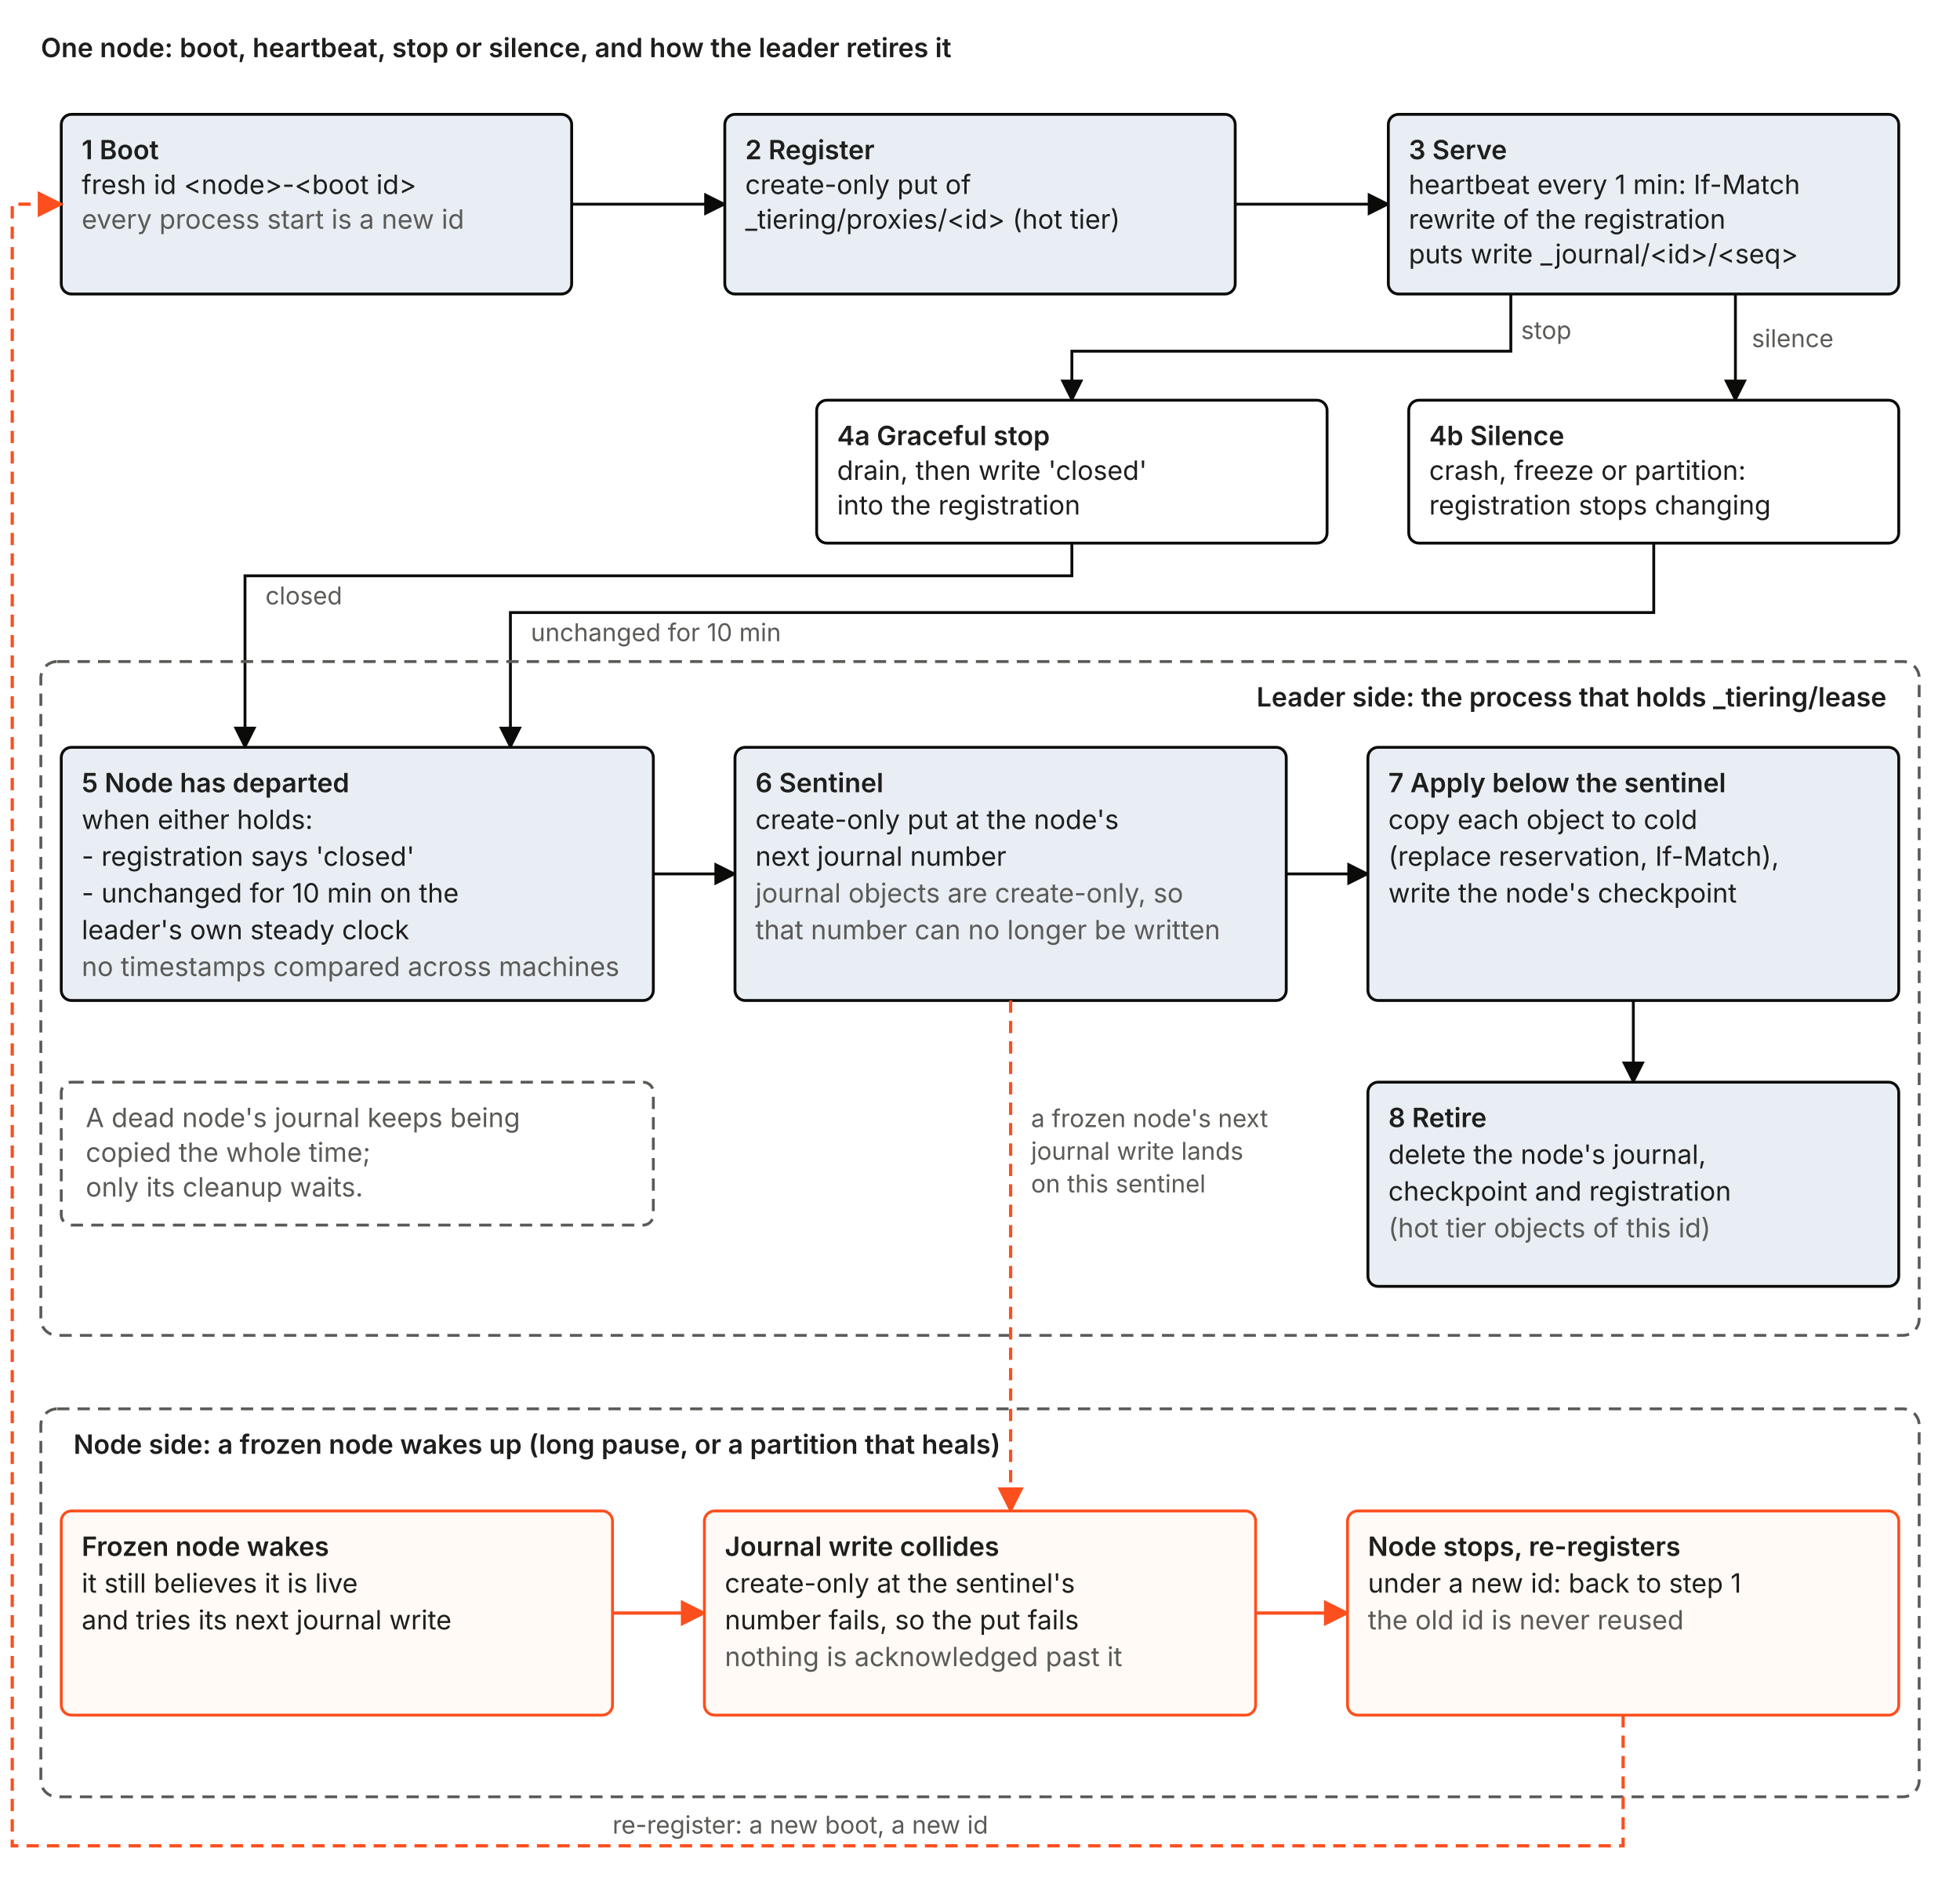
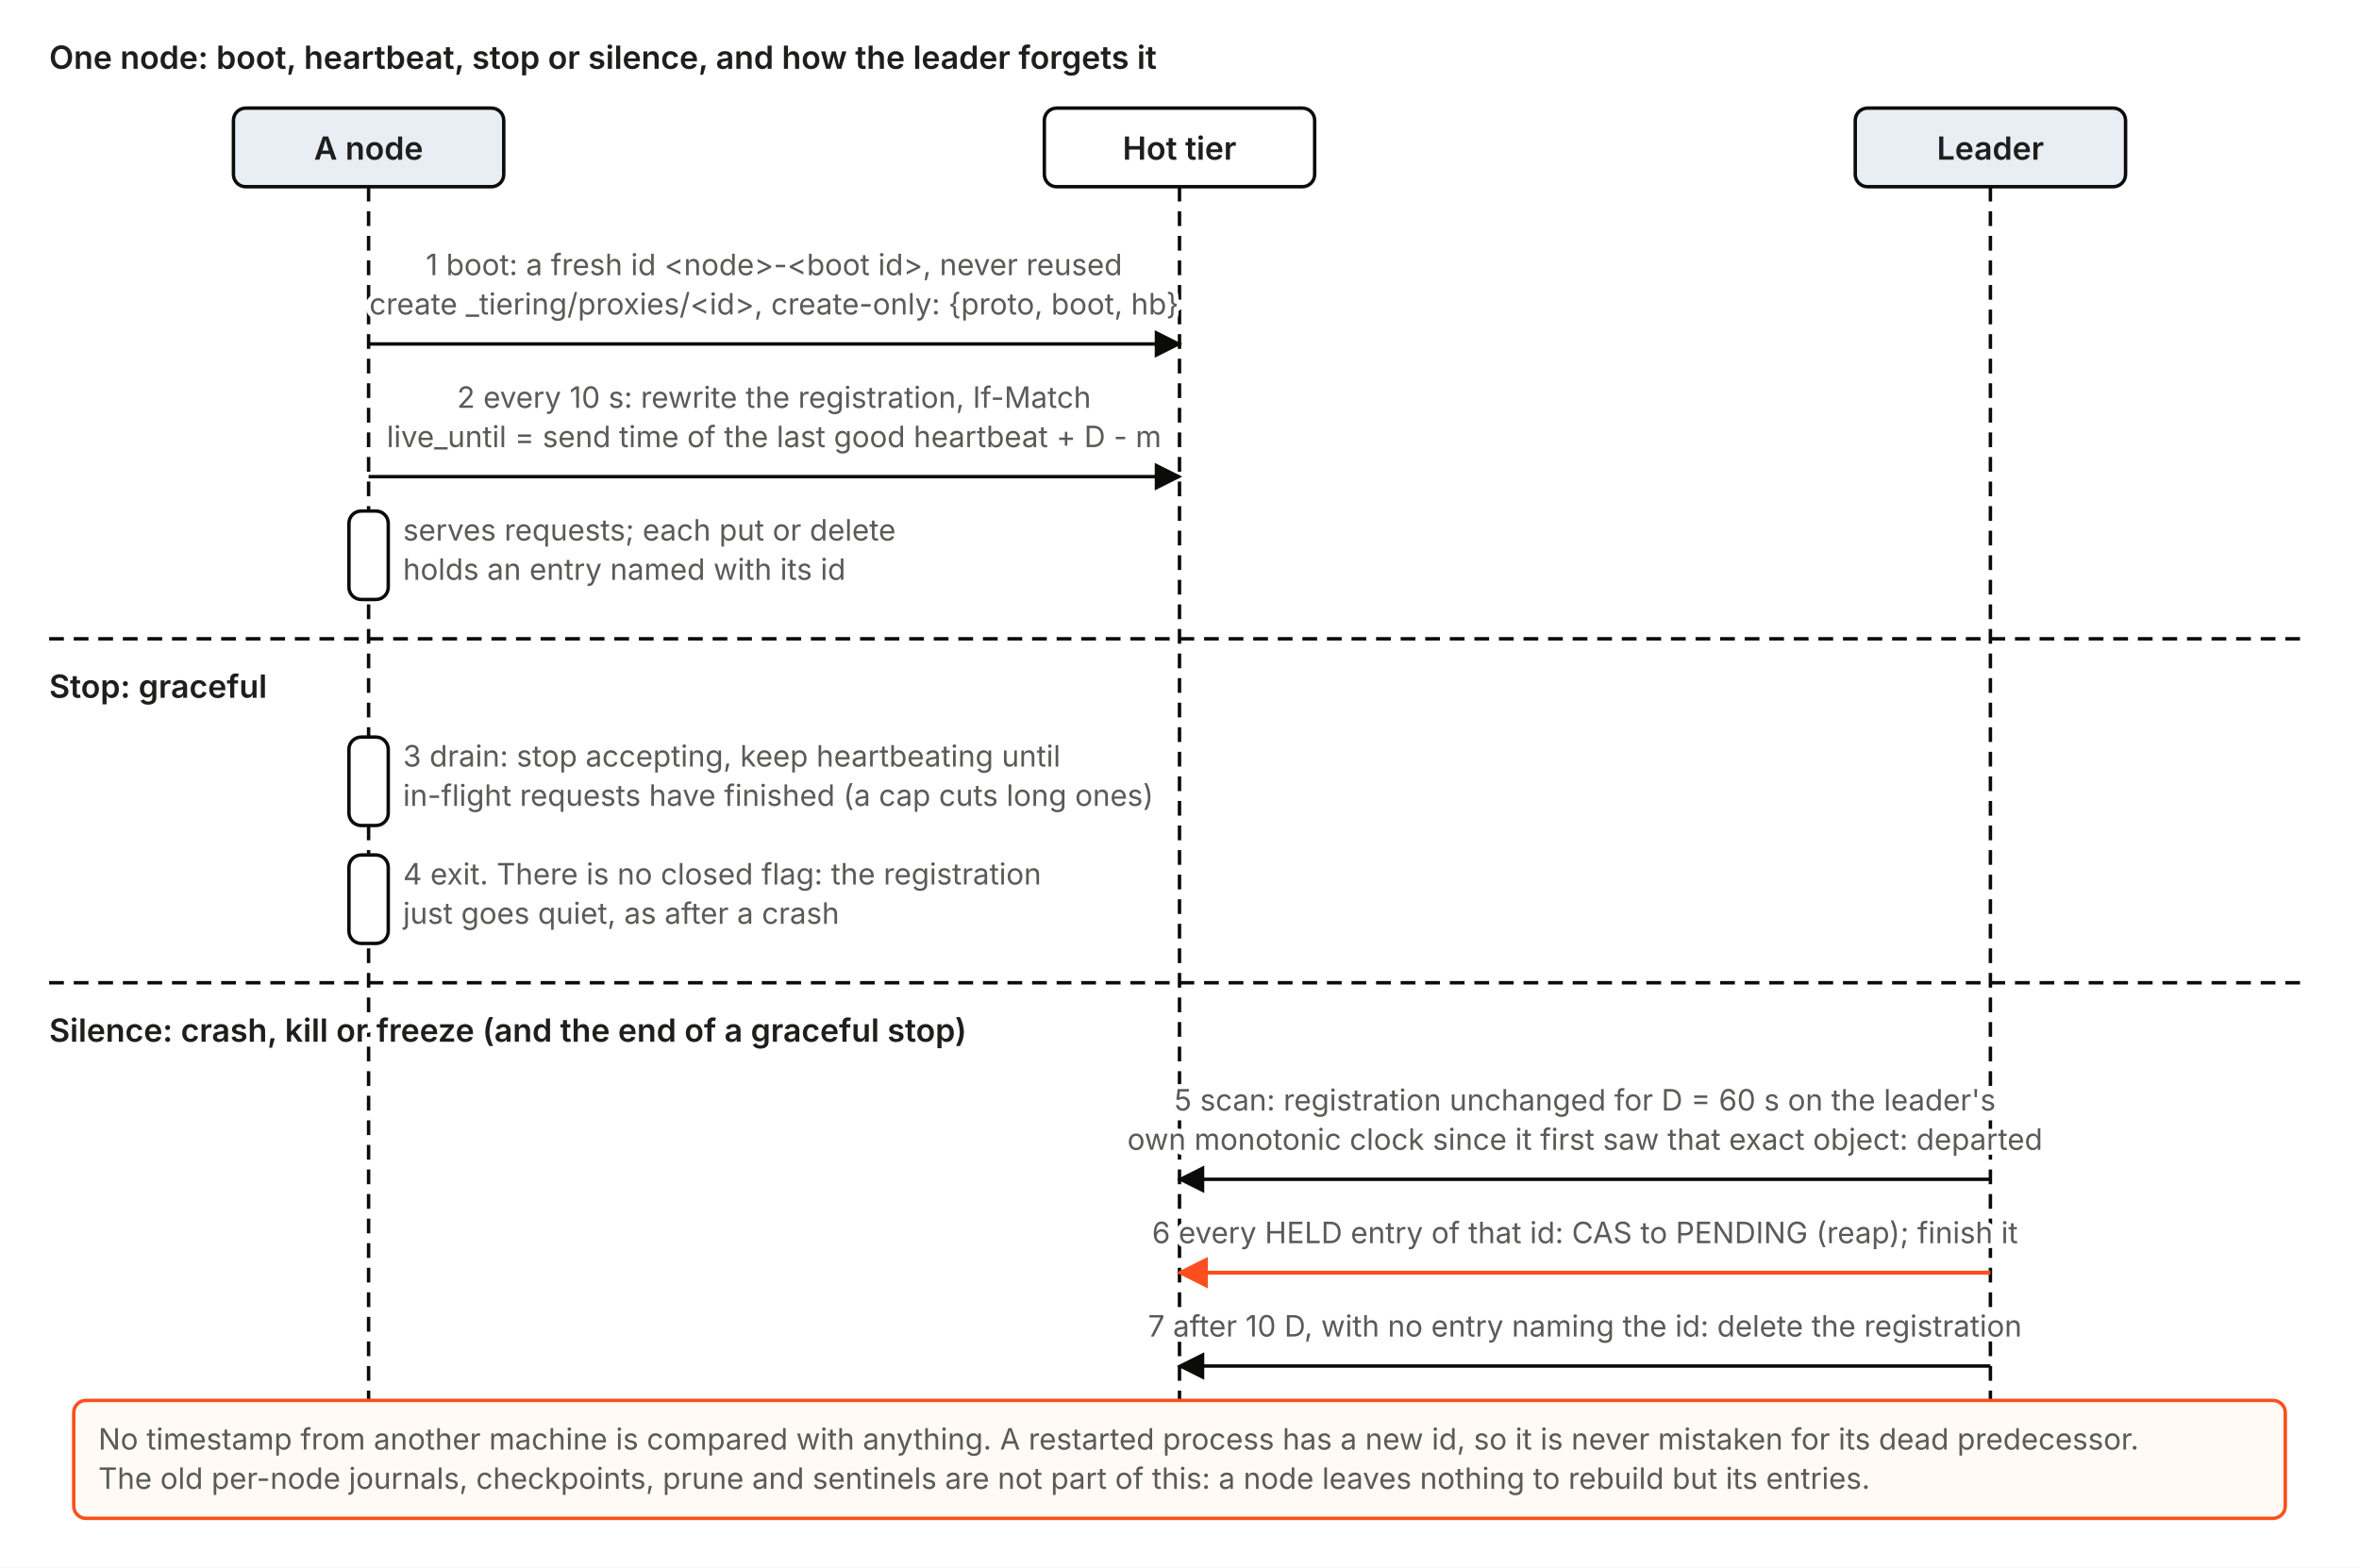
- <svg xmlns="http://www.w3.org/2000/svg" viewBox="0 0 960 930" width="960" height="930" role="img" aria-label="Flow of one node: boot with a fresh id, register in the hot tier, serve and heartbeat, then graceful stop or silence; the leader sees it as departed, creates a sentinel, applies below it and retires it. A separate frame shows what a frozen node meets when it wakes.">
+ <svg xmlns="http://www.w3.org/2000/svg" viewBox="0 0 960 638" width="960" height="638" role="img" aria-label="Sequence diagram of one node: boot with a fresh id and create its registration; heartbeat every 10 seconds with If-Match; on stop keep heartbeating until the in-flight requests end, then exit; if it goes silent the leader treats it as departed after 60 seconds and reaps the entries it held; after ten times that and with no entry naming it, the leader deletes the registration.">
  <defs>
    <marker id="node-lifecycle-ak" viewBox="0 0 10 10" refX="9" refY="5" markerWidth="8" markerHeight="8" orient="auto">
      <path d="M0,0 L10,5 L0,10 z" fill="#0B0B0A" />
    </marker>
    <marker id="node-lifecycle-ao" viewBox="0 0 10 10" refX="9" refY="5" markerWidth="8" markerHeight="8" orient="auto">
      <path d="M0,0 L10,5 L0,10 z" fill="#FD4F1D" />
    </marker>
  </defs>
  <style>
.box{fill:#FFFFFF;stroke:#0B0B0A;stroke-width:1.4}
.box-b{fill:#E8EEF4;stroke:#0B0B0A;stroke-width:1.4}
.box-o{fill:#FFFAF5;stroke:#FD4F1D;stroke-width:1.4}
.box-t{fill:none;stroke:#FD4F1D;stroke-width:2}
.box-p{fill:none;stroke:#5A5A57;stroke-width:1.4;stroke-dasharray:6 4}
.ln{stroke:#0B0B0A;fill:none;stroke-width:1.4}
.ln-d{stroke:#0B0B0A;fill:none;stroke-width:1.4;stroke-dasharray:6 4}
.ln-o{stroke:#FD4F1D;fill:none;stroke-width:1.6}
.ln-od{stroke:#FD4F1D;fill:none;stroke-width:1.6;stroke-dasharray:6 4}
text{fill:#1E1E1D;font-family:system-ui,-apple-system,'Segoe UI',sans-serif;font-size:13px}
.b{font-weight:600}
.t-m{fill:#5A5A57;font-size:12px}
.t-n{fill:#5A5A57;font-size:13px}
.lbl{paint-order:stroke;stroke:#FFFFFF;stroke-width:4px;stroke-linejoin:round}
</style>
-   <rect x="0" y="0" width="960" height="930" fill="#FFFFFF" />
-   <text x="20" y="28" class="b" font-size="16">One node: boot, heartbeat, stop or silence, and how the leader retires it</text>
-   <rect x="30" y="56" width="250" height="88" rx="5" class="box-b" />
-   <text x="40" y="78" class="b">1  Boot</text>
-   <text x="40" y="95">fresh id &lt;node&gt;-&lt;boot id&gt;</text>
-   <text x="40" y="112" class="t-n">every process start is a new id</text>
-   <line x1="280" y1="100" x2="355" y2="100" class="ln" marker-end="url(#node-lifecycle-ak)" />
-   <rect x="355" y="56" width="250" height="88" rx="5" class="box-b" />
-   <text x="365" y="78" class="b">2  Register</text>
-   <text x="365" y="95">create-only put of</text>
-   <text x="365" y="112">_tiering/proxies/&lt;id&gt; (hot tier)</text>
-   <line x1="605" y1="100" x2="680" y2="100" class="ln" marker-end="url(#node-lifecycle-ak)" />
-   <rect x="680" y="56" width="250" height="88" rx="5" class="box-b" />
-   <text x="690" y="78" class="b">3  Serve</text>
-   <text x="690" y="95">heartbeat every 1 min: If-Match</text>
-   <text x="690" y="112">rewrite of the registration</text>
-   <text x="690" y="129">puts write _journal/&lt;id&gt;/&lt;seq&gt;</text>
-   <path d="M740,144 L740,172 L525,172 L525,196" class="ln" marker-end="url(#node-lifecycle-ak)" />
-   <text x="745" y="166" class="t-m lbl">stop</text>
-   <line x1="850" y1="144" x2="850" y2="196" class="ln" marker-end="url(#node-lifecycle-ak)" />
-   <text x="858" y="170" class="t-m lbl">silence</text>
-   <rect x="400" y="196" width="250" height="70" rx="5" class="box" />
-   <text x="410" y="218" class="b">4a  Graceful stop</text>
-   <text x="410" y="235">drain, then write 'closed'</text>
-   <text x="410" y="252">into the registration</text>
-   <rect x="690" y="196" width="240" height="70" rx="5" class="box" />
-   <text x="700" y="218" class="b">4b  Silence</text>
-   <text x="700" y="235">crash, freeze or partition:</text>
-   <text x="700" y="252">registration stops changing</text>
-   <path d="M525,266 L525,282 L120,282 L120,366" class="ln" marker-end="url(#node-lifecycle-ak)" />
-   <text x="130" y="296" class="t-m lbl">closed</text>
-   <path d="M810,266 L810,300 L250,300 L250,366" class="ln" marker-end="url(#node-lifecycle-ak)" />
-   <text x="260" y="314" class="t-m lbl">unchanged for 10 min</text>
-   <rect x="20" y="324" width="920" height="330" rx="8" class="box-p" />
-   <text x="924" y="346" class="b" text-anchor="end">Leader side: the process that holds _tiering/lease</text>
-   <rect x="30" y="366" width="290" height="124" rx="5" class="box-b" />
-   <text x="40" y="388" class="b">5  Node has departed</text>
-   <text x="40" y="406">when either holds:</text>
-   <text x="40" y="424">- registration says 'closed'</text>
-   <text x="40" y="442">- unchanged for 10 min on the</text>
-   <text x="40" y="460">  leader's own steady clock</text>
-   <text x="40" y="478" class="t-n">no timestamps compared across machines</text>
-   <line x1="320" y1="428" x2="360" y2="428" class="ln" marker-end="url(#node-lifecycle-ak)" />
-   <rect x="360" y="366" width="270" height="124" rx="5" class="box-b" />
-   <text x="370" y="388" class="b">6  Sentinel</text>
-   <text x="370" y="406">create-only put at the node's</text>
-   <text x="370" y="424">next journal number</text>
-   <text x="370" y="442" class="t-n">journal objects are create-only, so</text>
-   <text x="370" y="460" class="t-n">that number can no longer be written</text>
-   <line x1="630" y1="428" x2="670" y2="428" class="ln" marker-end="url(#node-lifecycle-ak)" />
-   <rect x="670" y="366" width="260" height="124" rx="5" class="box-b" />
-   <text x="680" y="388" class="b">7  Apply below the sentinel</text>
-   <text x="680" y="406">copy each object to cold</text>
-   <text x="680" y="424">(replace reservation, If-Match),</text>
-   <text x="680" y="442">write the node's checkpoint</text>
-   <line x1="800" y1="490" x2="800" y2="530" class="ln" marker-end="url(#node-lifecycle-ak)" />
-   <rect x="670" y="530" width="260" height="100" rx="5" class="box-b" />
-   <text x="680" y="552" class="b">8  Retire</text>
-   <text x="680" y="570">delete the node's journal,</text>
-   <text x="680" y="588">checkpoint and registration</text>
-   <text x="680" y="606" class="t-n">(hot tier objects of this id)</text>
-   <rect x="30" y="530" width="290" height="70" rx="5" class="box-p" />
-   <text x="42" y="552" class="t-n">A dead node's journal keeps being</text>
-   <text x="42" y="569" class="t-n">copied the whole time;</text>
-   <text x="42" y="586" class="t-n">only its cleanup waits.</text>
-   <path d="M495,490 L495,740" class="ln-od" marker-end="url(#node-lifecycle-ao)" />
-   <text x="505" y="552" class="t-m lbl">a frozen node's next</text>
-   <text x="505" y="568" class="t-m lbl">journal write lands</text>
-   <text x="505" y="584" class="t-m lbl">on this sentinel</text>
-   <rect x="20" y="690" width="920" height="190" rx="8" class="box-p" />
-   <text x="36" y="712" class="b">Node side: a frozen node wakes up (long pause, or a partition that heals)</text>
-   <rect x="30" y="740" width="270" height="100" rx="5" class="box-o" />
-   <text x="40" y="762" class="b">Frozen node wakes</text>
-   <text x="40" y="780">it still believes it is live</text>
-   <text x="40" y="798">and tries its next journal write</text>
-   <line x1="300" y1="790" x2="345" y2="790" class="ln-o" marker-end="url(#node-lifecycle-ao)" />
-   <rect x="345" y="740" width="270" height="100" rx="5" class="box-o" />
-   <text x="355" y="762" class="b">Journal write collides</text>
-   <text x="355" y="780">create-only at the sentinel's</text>
-   <text x="355" y="798">number fails, so the put fails</text>
-   <text x="355" y="816" class="t-n">nothing is acknowledged past it</text>
-   <line x1="615" y1="790" x2="660" y2="790" class="ln-o" marker-end="url(#node-lifecycle-ao)" />
-   <rect x="660" y="740" width="270" height="100" rx="5" class="box-o" />
-   <text x="670" y="762" class="b">Node stops, re-registers</text>
-   <text x="670" y="780">under a new id: back to step 1</text>
-   <text x="670" y="798" class="t-n">the old id is never reused</text>
-   <path d="M795,840 L795,904 L6,904 L6,100 L30,100" class="ln-od" marker-end="url(#node-lifecycle-ao)" />
-   <text x="300" y="898" class="t-m lbl">re-register: a new boot, a new id</text>
+   <rect x="0" y="0" width="960" height="638" fill="#FFFFFF" />
+   <text x="20" y="28" class="b" font-size="16">One node: boot, heartbeat, stop or silence, and how the leader forgets it</text>
+   <rect x="95" y="44" width="110" height="32" rx="5" class="box-b" />
+   <text x="150" y="65" class="b" text-anchor="middle">A node</text>
+   <rect x="425" y="44" width="110" height="32" rx="5" class="box" />
+   <text x="480" y="65" class="b" text-anchor="middle">Hot tier</text>
+   <rect x="755" y="44" width="110" height="32" rx="5" class="box-b" />
+   <text x="810" y="65" class="b" text-anchor="middle">Leader</text>
+   <line x1="150" y1="76" x2="150" y2="572" class="ln-d" />
+   <line x1="480" y1="76" x2="480" y2="572" class="ln-d" />
+   <line x1="810" y1="76" x2="810" y2="572" class="ln-d" />
+   <text x="315.0" y="112" class="t-m lbl" text-anchor="middle">1  boot: a fresh id &lt;node&gt;-&lt;boot id&gt;, never reused</text>
+   <text x="315.0" y="128" class="t-m lbl" text-anchor="middle">create _tiering/proxies/&lt;id&gt;, create-only: {proto, boot, hb}</text>
+   <line x1="150" y1="140" x2="480" y2="140" class="ln" marker-end="url(#node-lifecycle-ak)" />
+   <text x="315.0" y="166" class="t-m lbl" text-anchor="middle">2  every 10 s: rewrite the registration, If-Match</text>
+   <text x="315.0" y="182" class="t-m lbl" text-anchor="middle">live_until = send time of the last good heartbeat + D - m</text>
+   <line x1="150" y1="194" x2="480" y2="194" class="ln" marker-end="url(#node-lifecycle-ak)" />
+   <text x="164" y="220" class="t-m lbl">serves requests; each put or delete</text>
+   <text x="164" y="236" class="t-m lbl">holds an entry named with its id</text>
+   <rect x="142" y="208" width="16" height="36" rx="5" class="box" />
+   <line x1="20" y1="260" x2="940" y2="260" class="ln-d" />
+   <text x="20" y="284" class="b lbl">Stop: graceful</text>
+   <text x="164" y="312" class="t-m lbl">3  drain: stop accepting, keep heartbeating until</text>
+   <text x="164" y="328" class="t-m lbl">in-flight requests have finished (a cap cuts long ones)</text>
+   <rect x="142" y="300" width="16" height="36" rx="5" class="box" />
+   <text x="164" y="360" class="t-m lbl">4  exit. There is no closed flag: the registration</text>
+   <text x="164" y="376" class="t-m lbl">just goes quiet, as after a crash</text>
+   <rect x="142" y="348" width="16" height="36" rx="5" class="box" />
+   <line x1="20" y1="400" x2="940" y2="400" class="ln-d" />
+   <text x="20" y="424" class="b lbl">Silence: crash, kill or freeze (and the end of a graceful stop)</text>
+   <text x="645.0" y="452" class="t-m lbl" text-anchor="middle">5  scan: registration unchanged for D = 60 s on the leader's</text>
+   <text x="645.0" y="468" class="t-m lbl" text-anchor="middle">own monotonic clock since it first saw that exact object: departed</text>
+   <line x1="810" y1="480" x2="480" y2="480" class="ln" marker-end="url(#node-lifecycle-ak)" />
+   <text x="645.0" y="506" class="t-m lbl" text-anchor="middle">6  every HELD entry of that id: CAS to PENDING (reap); finish it</text>
+   <line x1="810" y1="518" x2="480" y2="518" class="ln-o" marker-end="url(#node-lifecycle-ao)" />
+   <text x="645.0" y="544" class="t-m lbl" text-anchor="middle">7  after 10 D, with no entry naming the id: delete the registration</text>
+   <line x1="810" y1="556" x2="480" y2="556" class="ln" marker-end="url(#node-lifecycle-ak)" />
+   <rect x="30" y="570" width="900" height="48" rx="5" class="box-o" />
+   <text x="40" y="590" class="t-m">No timestamp from another machine is compared with anything. A restarted process has a new id, so it is never mistaken for its dead predecessor.</text>
+   <text x="40" y="606" class="t-m">The old per-node journals, checkpoints, prune and sentinels are not part of this: a node leaves nothing to rebuild but its entries.</text>
</svg>
